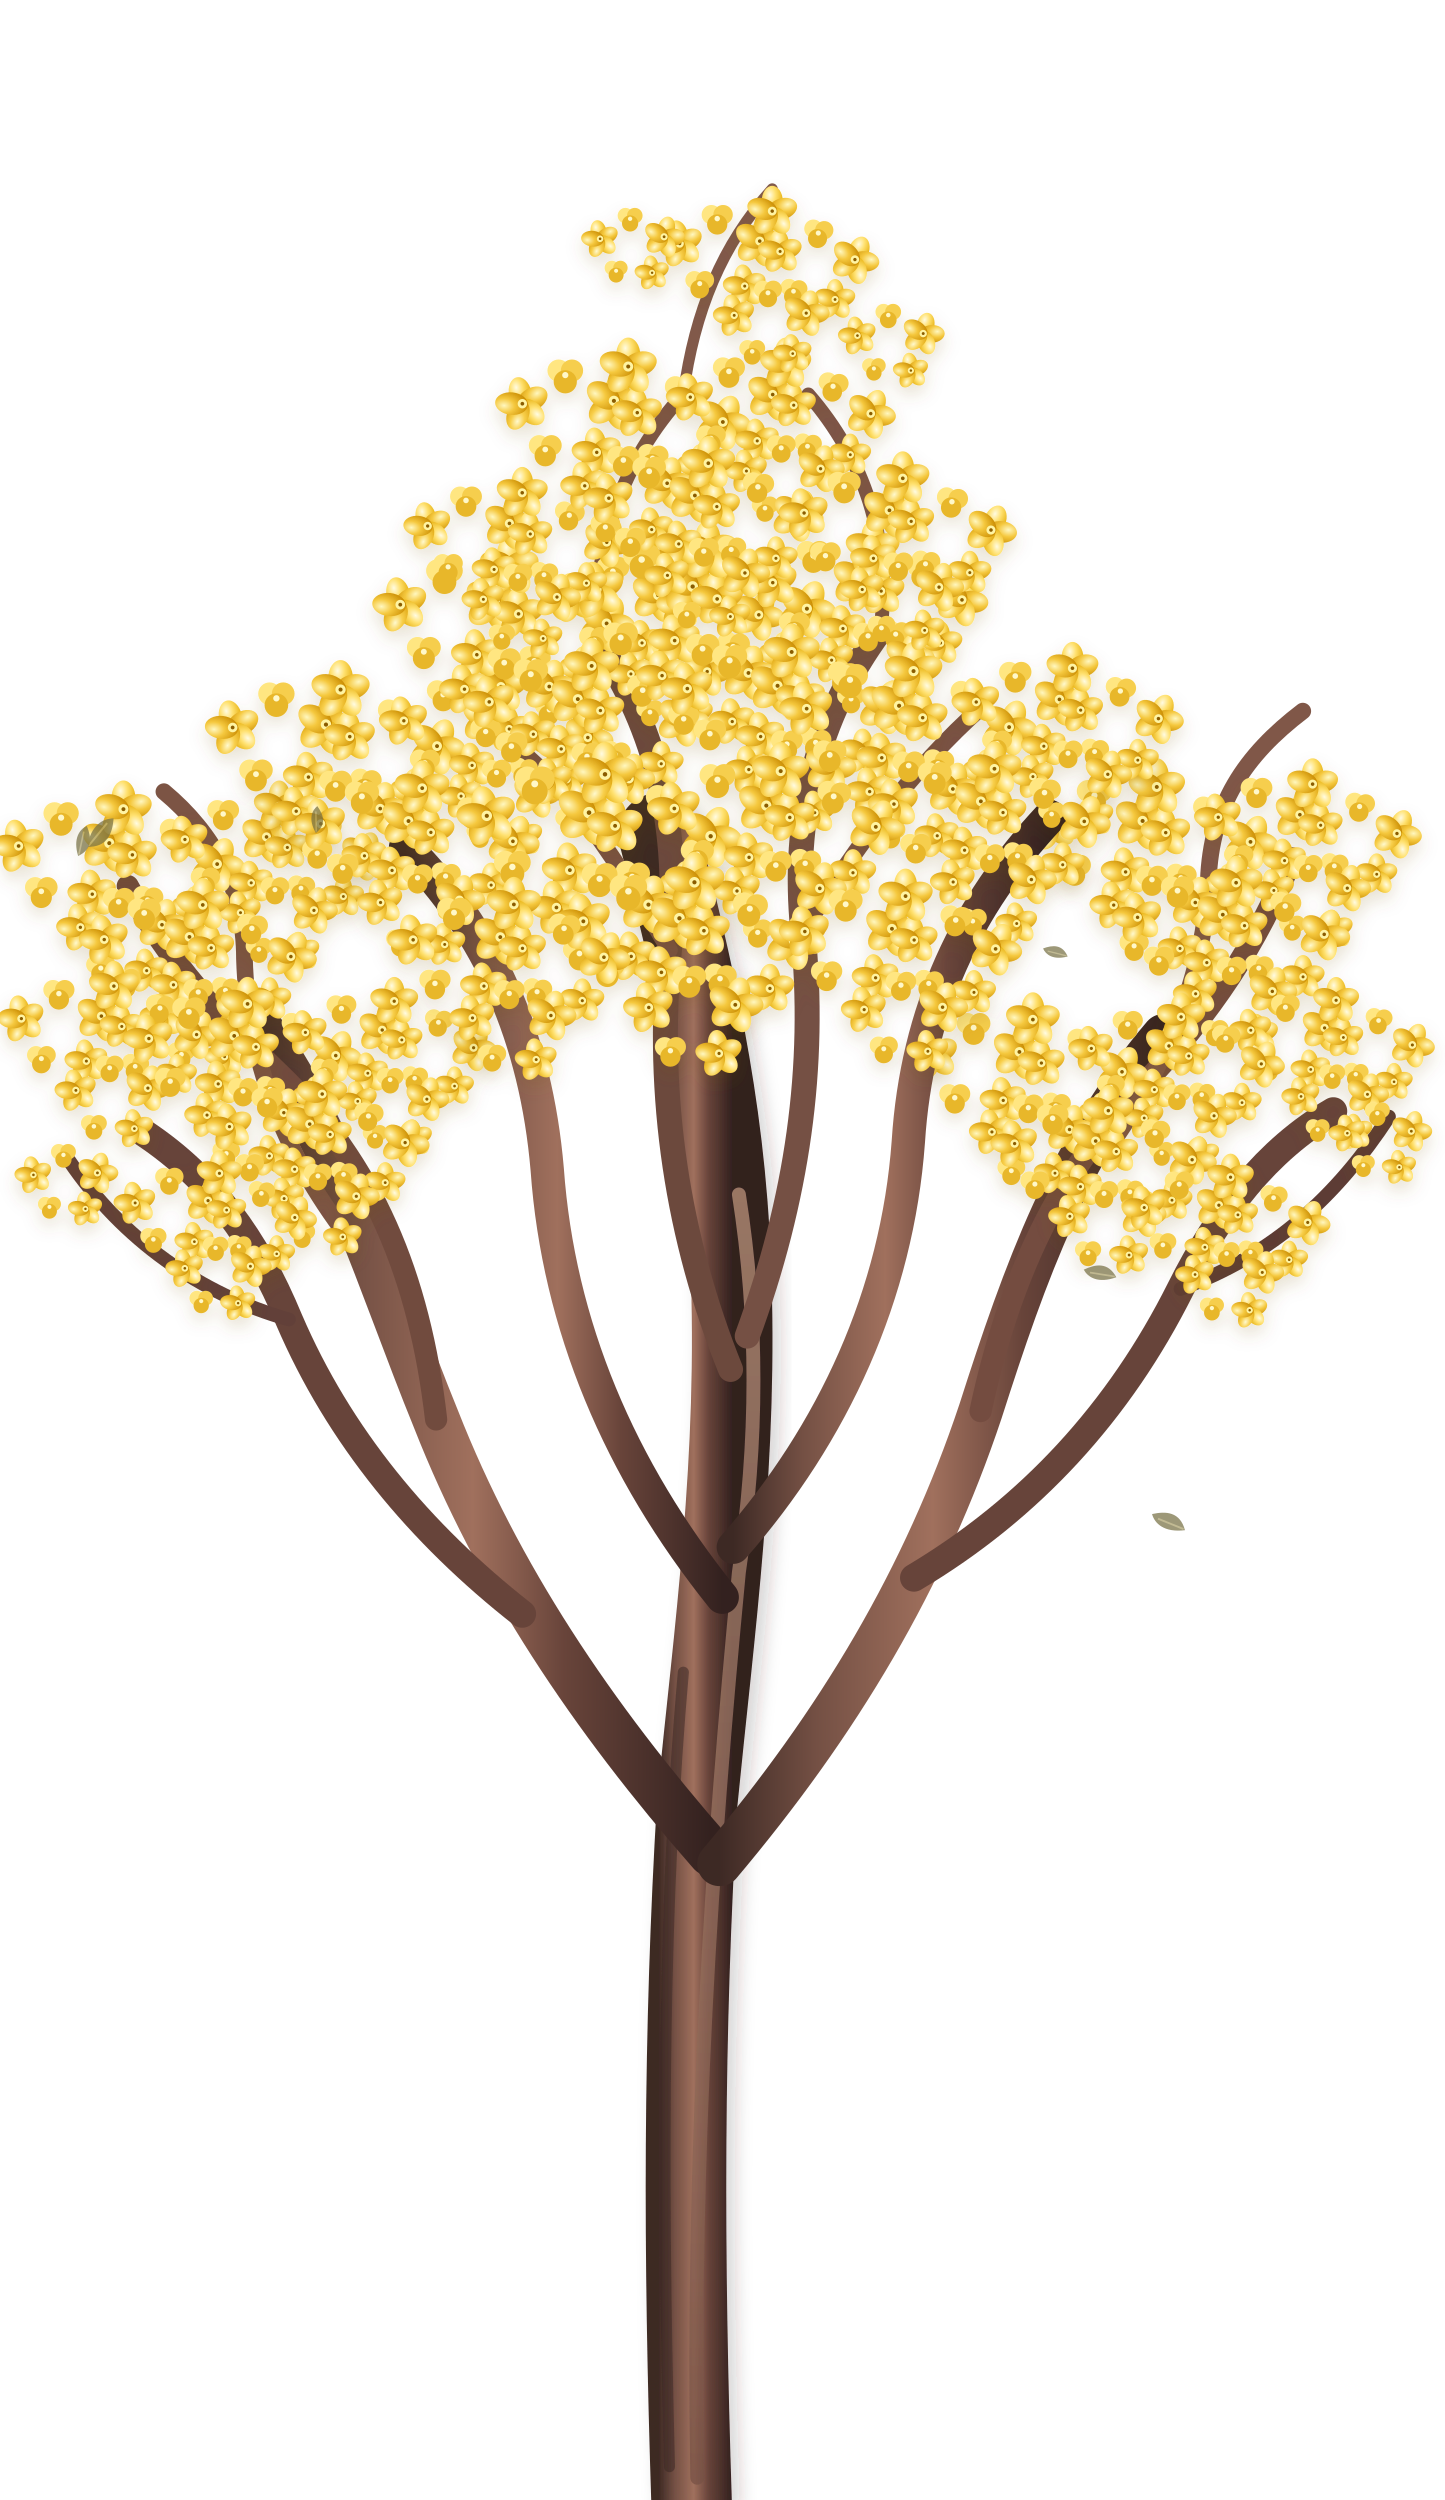
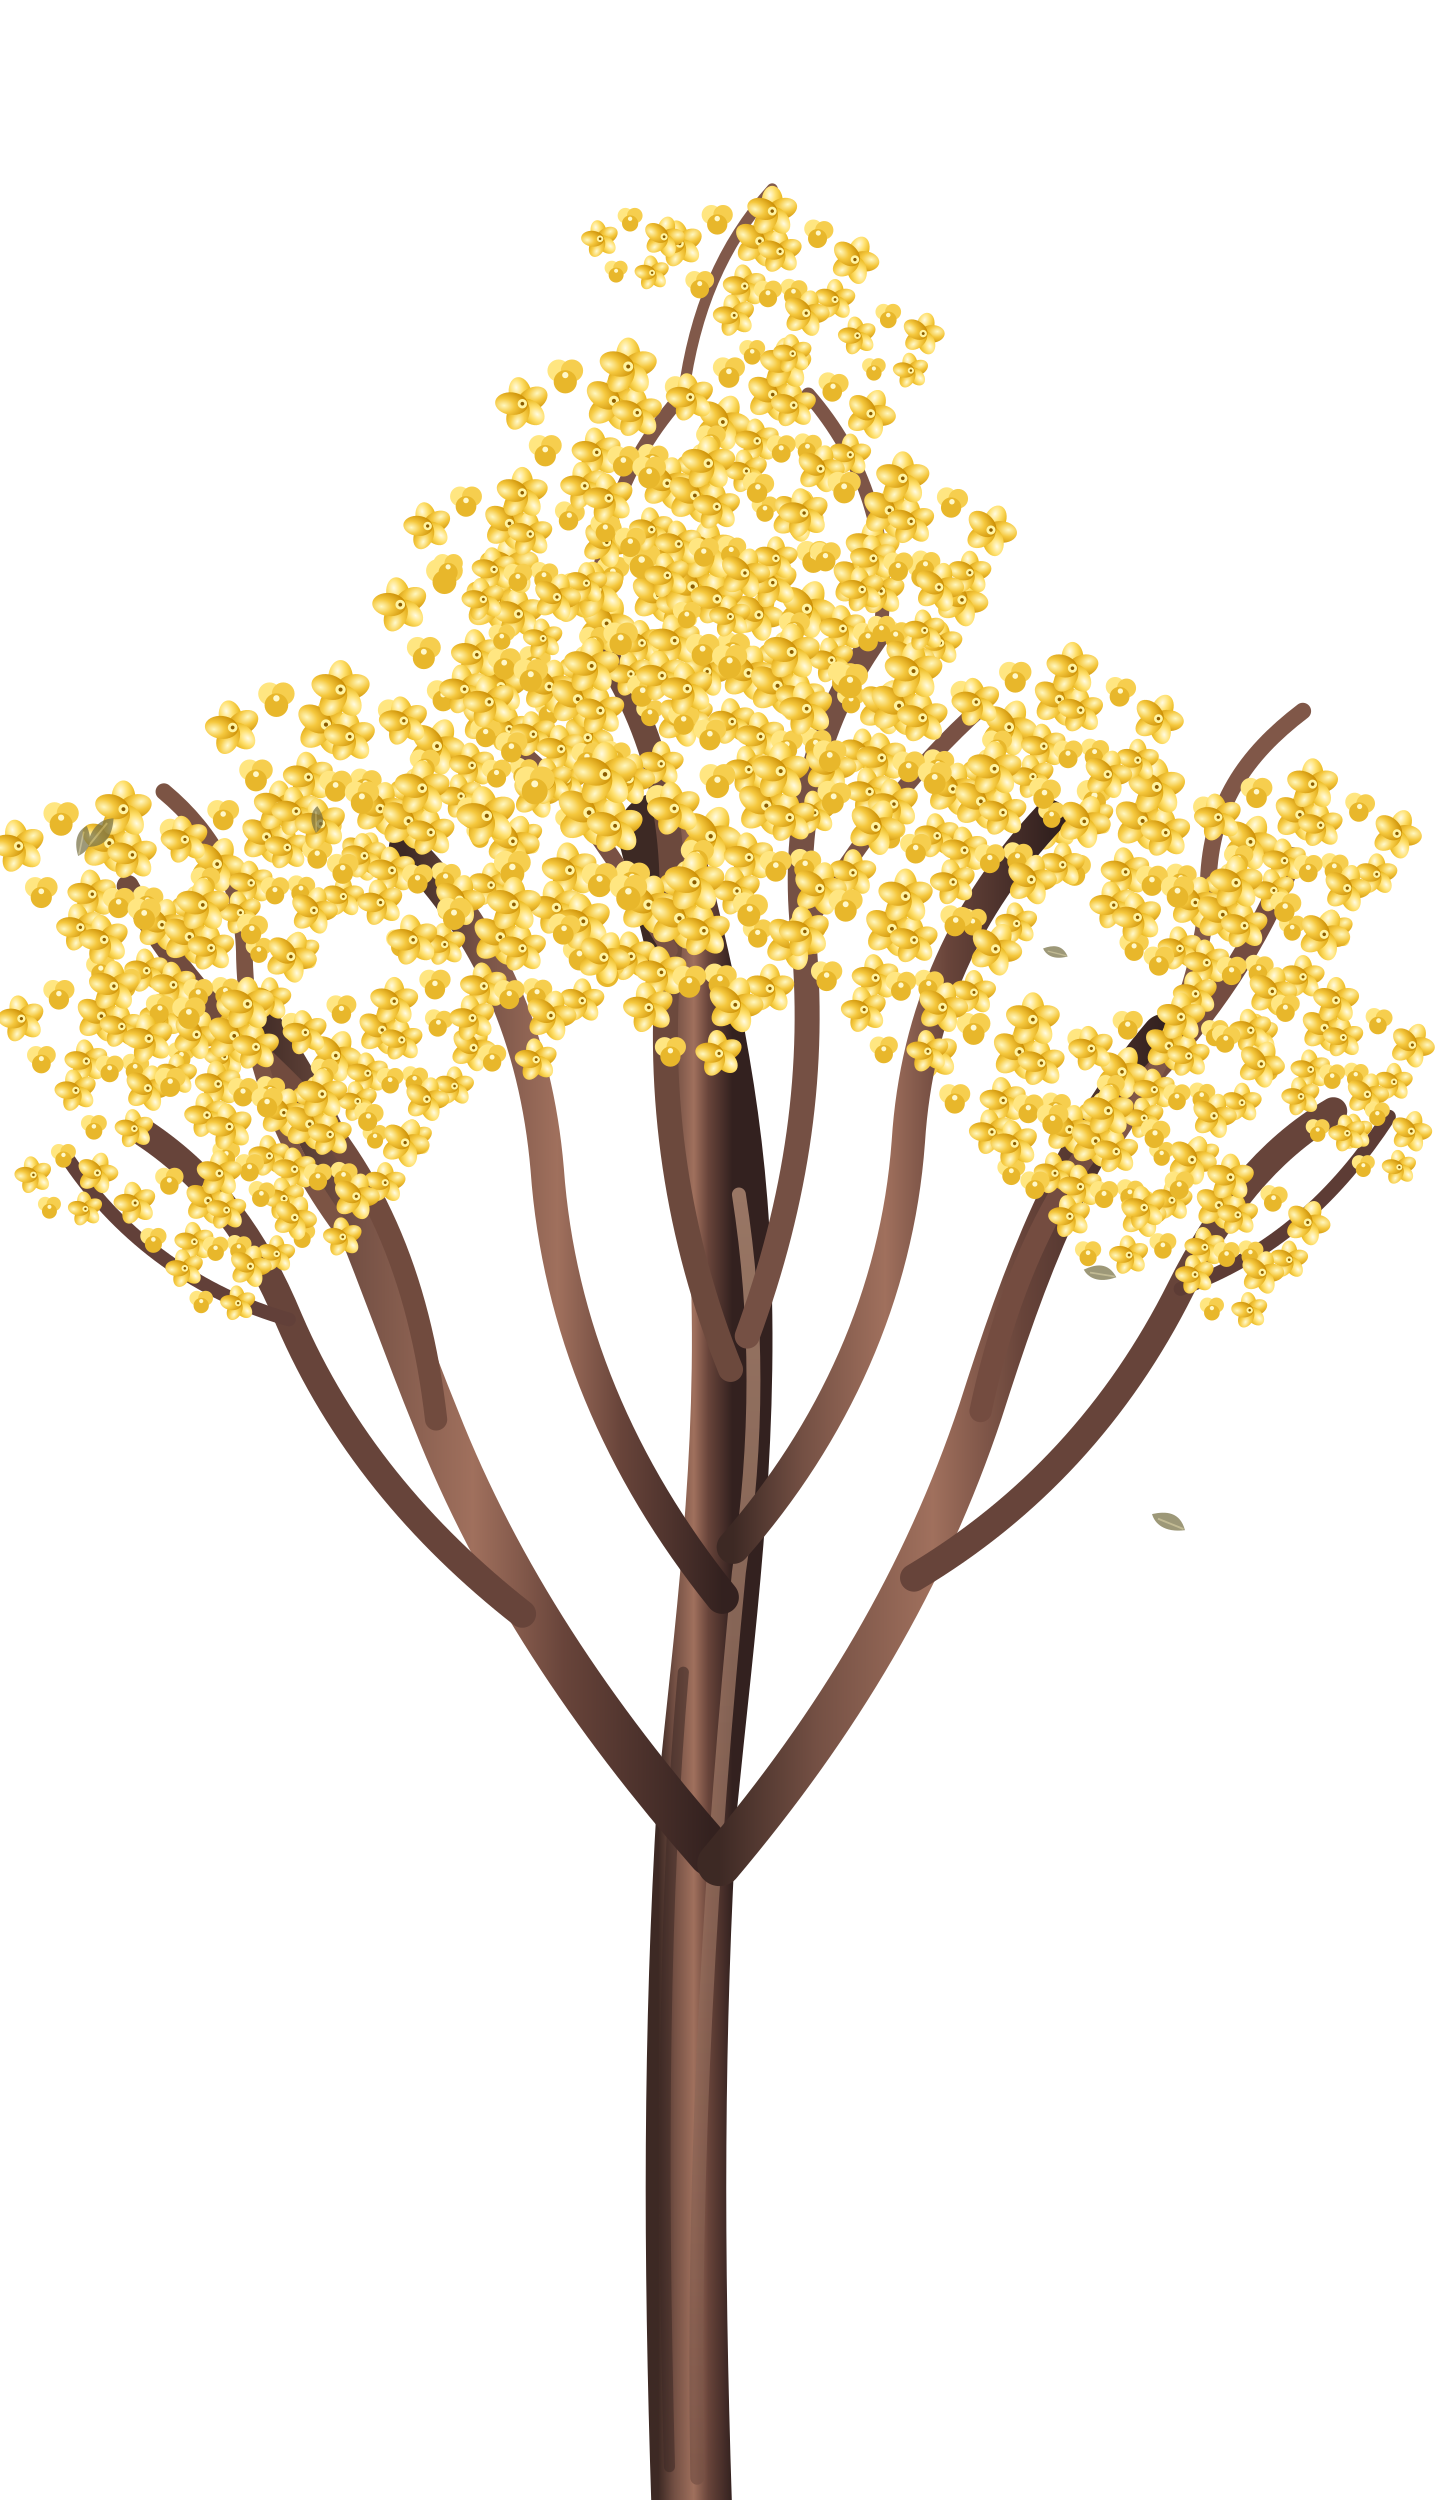
<svg xmlns="http://www.w3.org/2000/svg" viewBox="0 0 520 900">
  <defs>
    <linearGradient id="trunk-tone" x1="0" y1="0" x2="1" y2="0">
      <stop offset="0" stop-color="#3d2924" />
      <stop offset=".22" stop-color="#745044" />
      <stop offset=".48" stop-color="#a0705d" />
      <stop offset=".68" stop-color="#68443a" />
      <stop offset="1" stop-color="#33211f" />
    </linearGradient>
    <linearGradient id="bark-light" x1="0" y1="0" x2="0" y2="1">
      <stop stop-color="#c49a82" />
      <stop offset="1" stop-color="#755044" />
    </linearGradient>
    <radialGradient id="blossom-a" cx="38%" cy="30%" r="72%">
      <stop stop-color="#fffbe1" />
      <stop offset=".38" stop-color="#ffe170" />
      <stop offset="1" stop-color="#e3a900" />
    </radialGradient>
    <radialGradient id="blossom-b" cx="38%" cy="28%" r="76%">
      <stop stop-color="#fff7bf" />
      <stop offset=".42" stop-color="#f5c83e" />
      <stop offset="1" stop-color="#c98b00" />
    </radialGradient>
    <radialGradient id="blossom-c" cx="40%" cy="30%" r="75%">
      <stop stop-color="#fff9cd" />
      <stop offset=".4" stop-color="#f8cf4b" />
      <stop offset="1" stop-color="#d79a00" />
    </radialGradient>
-     <filter id="canopy-shadow" x="-30%" y="-30%" width="160%" height="170%">
-       <feDropShadow dx="0" dy="3" stdDeviation="3" flood-color="#7b5610" flood-opacity=".17" />
-     </filter>
-     <filter id="trunk-shadow" x="-40%" y="-10%" width="180%" height="130%">
-       <feDropShadow dx="3" dy="4" stdDeviation="3" flood-color="#39251f" flood-opacity=".2" />
-     </filter>
    <path id="ipe-petal" d="M0-12C6-11 10-6 9 0C8 7 4 12 0 16C-4 12-8 7-9 0C-10-6-6-11 0-12Z" />
    <g id="flower-main">
      <ellipse cx="0" cy="-4.5" rx="4.8" ry="7" fill="url(#blossom-a)" />
      <ellipse cx="4.5" cy="-1" rx="4.8" ry="7" transform="rotate(72 4.5 -1)" fill="url(#blossom-b)" />
      <ellipse cx="2.8" cy="4.2" rx="4.6" ry="6.7" transform="rotate(144 2.8 4.2)" fill="url(#blossom-a)" />
      <ellipse cx="-2.8" cy="4.2" rx="4.6" ry="6.7" transform="rotate(216 -2.8 4.2)" fill="url(#blossom-c)" />
      <ellipse cx="-4.5" cy="-1" rx="4.8" ry="7" transform="rotate(288 -4.5 -1)" fill="url(#blossom-b)" />
      <circle r="2" fill="#fff4a3" />
      <circle r=".8" fill="#8a5b00" />
    </g>
    <g id="flower-light">
      <circle cx="-3" cy="-2" r="5" fill="#ffe681" />
      <circle cx="3" cy="-2" r="5" fill="#f6ce4e" />
      <circle cx="0" cy="3" r="5.2" fill="#e8b72b" />
      <circle r="1.4" fill="#fff8c9" />
    </g>
    <g id="leaf-dark">
      <path d="M0 0C8-8 15-7 19-4C14 2 8 6 0 0Z" fill="#777044" />
      <path d="M1 0L15-4" stroke="#aaa06a" stroke-width="1" />
    </g>
    <g id="cluster-small">
      <use href="#flower-main" transform="translate(-18 -7) rotate(-12) scale(.82)" />
      <use href="#flower-light" transform="translate(-3 -17) scale(.78)" />
      <use href="#flower-main" transform="translate(14 -8) rotate(15) scale(.9)" />
      <use href="#flower-light" transform="translate(-10 9) scale(.72)" />
      <use href="#flower-main" transform="translate(8 10) rotate(-8) scale(.76)" />
    </g>
    <g id="cluster-medium">
      <use href="#cluster-small" transform="translate(-19 -10)" />
      <use href="#cluster-small" transform="translate(19 -5) rotate(8) scale(.94)" />
      <use href="#cluster-small" transform="translate(1 18) scale(.9)" />
      <use href="#flower-main" transform="translate(0 -30) scale(.88)" />
    </g>
    <g id="cluster-large">
      <use href="#cluster-medium" transform="translate(-28 -5)" />
      <use href="#cluster-medium" transform="translate(27 -9) scale(.9)" />
      <use href="#cluster-medium" transform="translate(0 27) scale(.94)" />
    </g>
  </defs>
  <style>
    .branch-left,.branch-right,.branch-crown { transform-box: view-box; }
    .branch-left { transform-origin: 249px 680px; animation: branch-left 6.8s ease-in-out infinite; }
    .branch-right { transform-origin: 255px 676px; animation: branch-right 7.4s ease-in-out -.9s infinite; }
    .branch-crown { transform-origin: 252px 615px; animation: branch-crown 8.2s ease-in-out -2.1s infinite; }
    .bloom-a,.bloom-b,.bloom-c { transform-box: fill-box; transform-origin: center; }
    .bloom-a { animation: bloom-a 4.9s ease-in-out infinite; }
    .bloom-b { animation: bloom-b 5.8s ease-in-out -1.7s infinite; }
    .bloom-c { animation: bloom-c 6.4s ease-in-out -3.2s infinite; }
    @keyframes branch-left { 0%,100% { transform: rotate(-.35deg); } 48% { transform: rotate(1.15deg); } 72% { transform: rotate(.45deg); } }
    @keyframes branch-right { 0%,100% { transform: rotate(.3deg); } 45% { transform: rotate(-1.05deg); } 73% { transform: rotate(-.3deg); } }
    @keyframes branch-crown { 0%,100% { transform: rotate(-.25deg); } 50% { transform: rotate(.72deg); } }
    @keyframes bloom-a { 0%,100% { transform: translate(0,0) rotate(-.25deg); } 50% { transform: translate(2px,-1px) rotate(.8deg); } }
    @keyframes bloom-b { 0%,100% { transform: translate(0,0) rotate(.2deg); } 52% { transform: translate(-2px,1px) rotate(-.75deg); } }
    @keyframes bloom-c { 0%,100% { transform: translate(0,0); } 46% { transform: translate(1.5px,-1px) rotate(.55deg); } }
    @media (prefers-reduced-motion: reduce) {
      .branch-left,.branch-right,.branch-crown,.bloom-a,.bloom-b,.bloom-c { animation: none; }
    }
  </style>
-   <g filter="url(#trunk-shadow)" fill="none" stroke-linecap="round" stroke-linejoin="round">
+   <g fill="none" stroke-linecap="round" stroke-linejoin="round">
    <path d="M249 902C246 810 246 732 251 649C257 588 266 524 263 454C261 397 249 347 237 300" stroke="url(#trunk-tone)" stroke-width="29" />
    <path d="M251 892C249 775 256 670 266 566C273 518 273 475 266 430" stroke="url(#bark-light)" stroke-width="5" opacity=".7" />
    <path d="M241 888C238 775 239 681 246 602" stroke="#3d2824" stroke-width="4" opacity=".55" />
  </g>
  <g class="branch-left">
    <g fill="none" stroke-linecap="round" stroke-linejoin="round">
      <path d="M256 667C213 618 179 567 157 511C137 462 122 410 91 367" stroke="url(#trunk-tone)" stroke-width="17" />
      <path d="M188 581C151 552 122 517 104 475C92 446 76 424 52 408" stroke="#67443a" stroke-width="10" />
      <path d="M157 511C151 459 134 419 101 387C79 366 61 347 46 319" stroke="#714b3e" stroke-width="8" />
      <path d="M125 445C102 415 89 381 88 345C88 320 77 300 59 285" stroke="#7c5444" stroke-width="6" />
      <path d="M104 475C72 466 44 446 25 418" stroke="#624039" stroke-width="5" />
    </g>
-     <g class="bloom-a" filter="url(#canopy-shadow)">
+     <g class="bloom-a">
      <use href="#cluster-large" transform="translate(73 327) scale(1.02)" />
      <use href="#cluster-medium" transform="translate(41 382) scale(.9)" />
      <use href="#cluster-large" transform="translate(116 395) scale(.96)" />
      <use href="#cluster-medium" transform="translate(79 447) scale(.82)" />
      <use href="#cluster-small" transform="translate(25 428) scale(.72)" />
    </g>
  </g>
  <g class="branch-right">
    <g fill="none" stroke-linecap="round" stroke-linejoin="round">
      <path d="M259 671C302 620 333 568 353 508C369 458 385 413 419 373" stroke="url(#trunk-tone)" stroke-width="16" />
      <path d="M329 568C371 543 403 508 425 464C439 436 456 414 480 400" stroke="#67443a" stroke-width="10" />
      <path d="M353 508C363 461 381 422 411 391C436 365 453 339 465 309" stroke="#744c40" stroke-width="8" />
      <path d="M397 416C420 385 434 349 435 317C436 290 448 272 469 256" stroke="#805748" stroke-width="6" />
      <path d="M425 464C458 452 481 431 500 402" stroke="#5d3c35" stroke-width="5" />
    </g>
-     <g class="bloom-b" filter="url(#canopy-shadow)">
+     <g class="bloom-b">
      <use href="#cluster-large" transform="translate(445 319) scale(1.02)" />
      <use href="#cluster-medium" transform="translate(481 385) scale(.83)" />
      <use href="#cluster-large" transform="translate(399 401) scale(.97)" />
      <use href="#cluster-medium" transform="translate(443 449) scale(.84)" />
      <use href="#cluster-small" transform="translate(498 413) scale(.72)" />
    </g>
  </g>
  <g class="branch-crown">
    <g fill="none" stroke-linecap="round" stroke-linejoin="round">
      <path d="M260 575C223 529 201 477 197 421C193 374 176 335 146 305" stroke="url(#trunk-tone)" stroke-width="12" />
      <path d="M264 557C300 516 323 466 327 411C330 364 348 326 378 294" stroke="url(#trunk-tone)" stroke-width="12" />
      <path d="M263 493C244 446 236 395 241 342C245 299 237 263 215 231" stroke="#6c493d" stroke-width="9" />
      <path d="M269 481C287 432 294 384 289 335C285 295 294 258 317 227" stroke="#755044" stroke-width="9" />
      <path d="M241 342C222 310 206 283 178 263M289 335C310 303 327 278 354 254" stroke="#795144" stroke-width="6" />
      <path d="M215 231C213 197 224 166 246 142M317 227C321 194 311 165 291 142" stroke="#7d5547" stroke-width="5" />
      <path d="M246 142C250 112 260 88 278 68" stroke="#81594a" stroke-width="4" />
    </g>
-     <g class="bloom-c" filter="url(#canopy-shadow)">
+     <g class="bloom-c">
      <use href="#cluster-large" transform="translate(152 285) scale(1.05)" />
      <use href="#cluster-large" transform="translate(213 241) scale(1.06)" />
      <use href="#cluster-large" transform="translate(285 236) scale(1.08)" />
      <use href="#cluster-large" transform="translate(358 278) scale(1.04)" />
      <use href="#cluster-large" transform="translate(250 319) scale(1.15)" />
      <use href="#cluster-medium" transform="translate(185 355) scale(.98)" />
      <use href="#cluster-medium" transform="translate(326 352) scale(.98)" />
      <use href="#cluster-medium" transform="translate(188 205) scale(.92)" />
      <use href="#cluster-large" transform="translate(255 168) scale(1.03)" />
      <use href="#cluster-medium" transform="translate(325 201) scale(.96)" />
      <use href="#cluster-medium" transform="translate(278 103) scale(.9)" />
      <use href="#cluster-small" transform="translate(229 91) scale(.72)" />
      <use href="#cluster-small" transform="translate(322 126) scale(.74)" />
    </g>
  </g>
  <g opacity=".72">
    <use href="#leaf-dark" x="118" y="371" transform="rotate(-35 118 371) scale(.72)" />
    <use href="#leaf-dark" x="175" y="303" transform="rotate(-62 175 303) scale(.58)" />
    <use href="#leaf-dark" x="335" y="302" transform="rotate(205 335 302) scale(.62)" />
    <use href="#leaf-dark" x="400" y="377" transform="rotate(218 400 377) scale(.68)" />
    <use href="#leaf-dark" x="246" y="208" transform="rotate(-75 246 208) scale(.5)" />
    <use href="#leaf-dark" x="298" y="184" transform="rotate(210 298 184) scale(.48)" />
  </g>
</svg>
